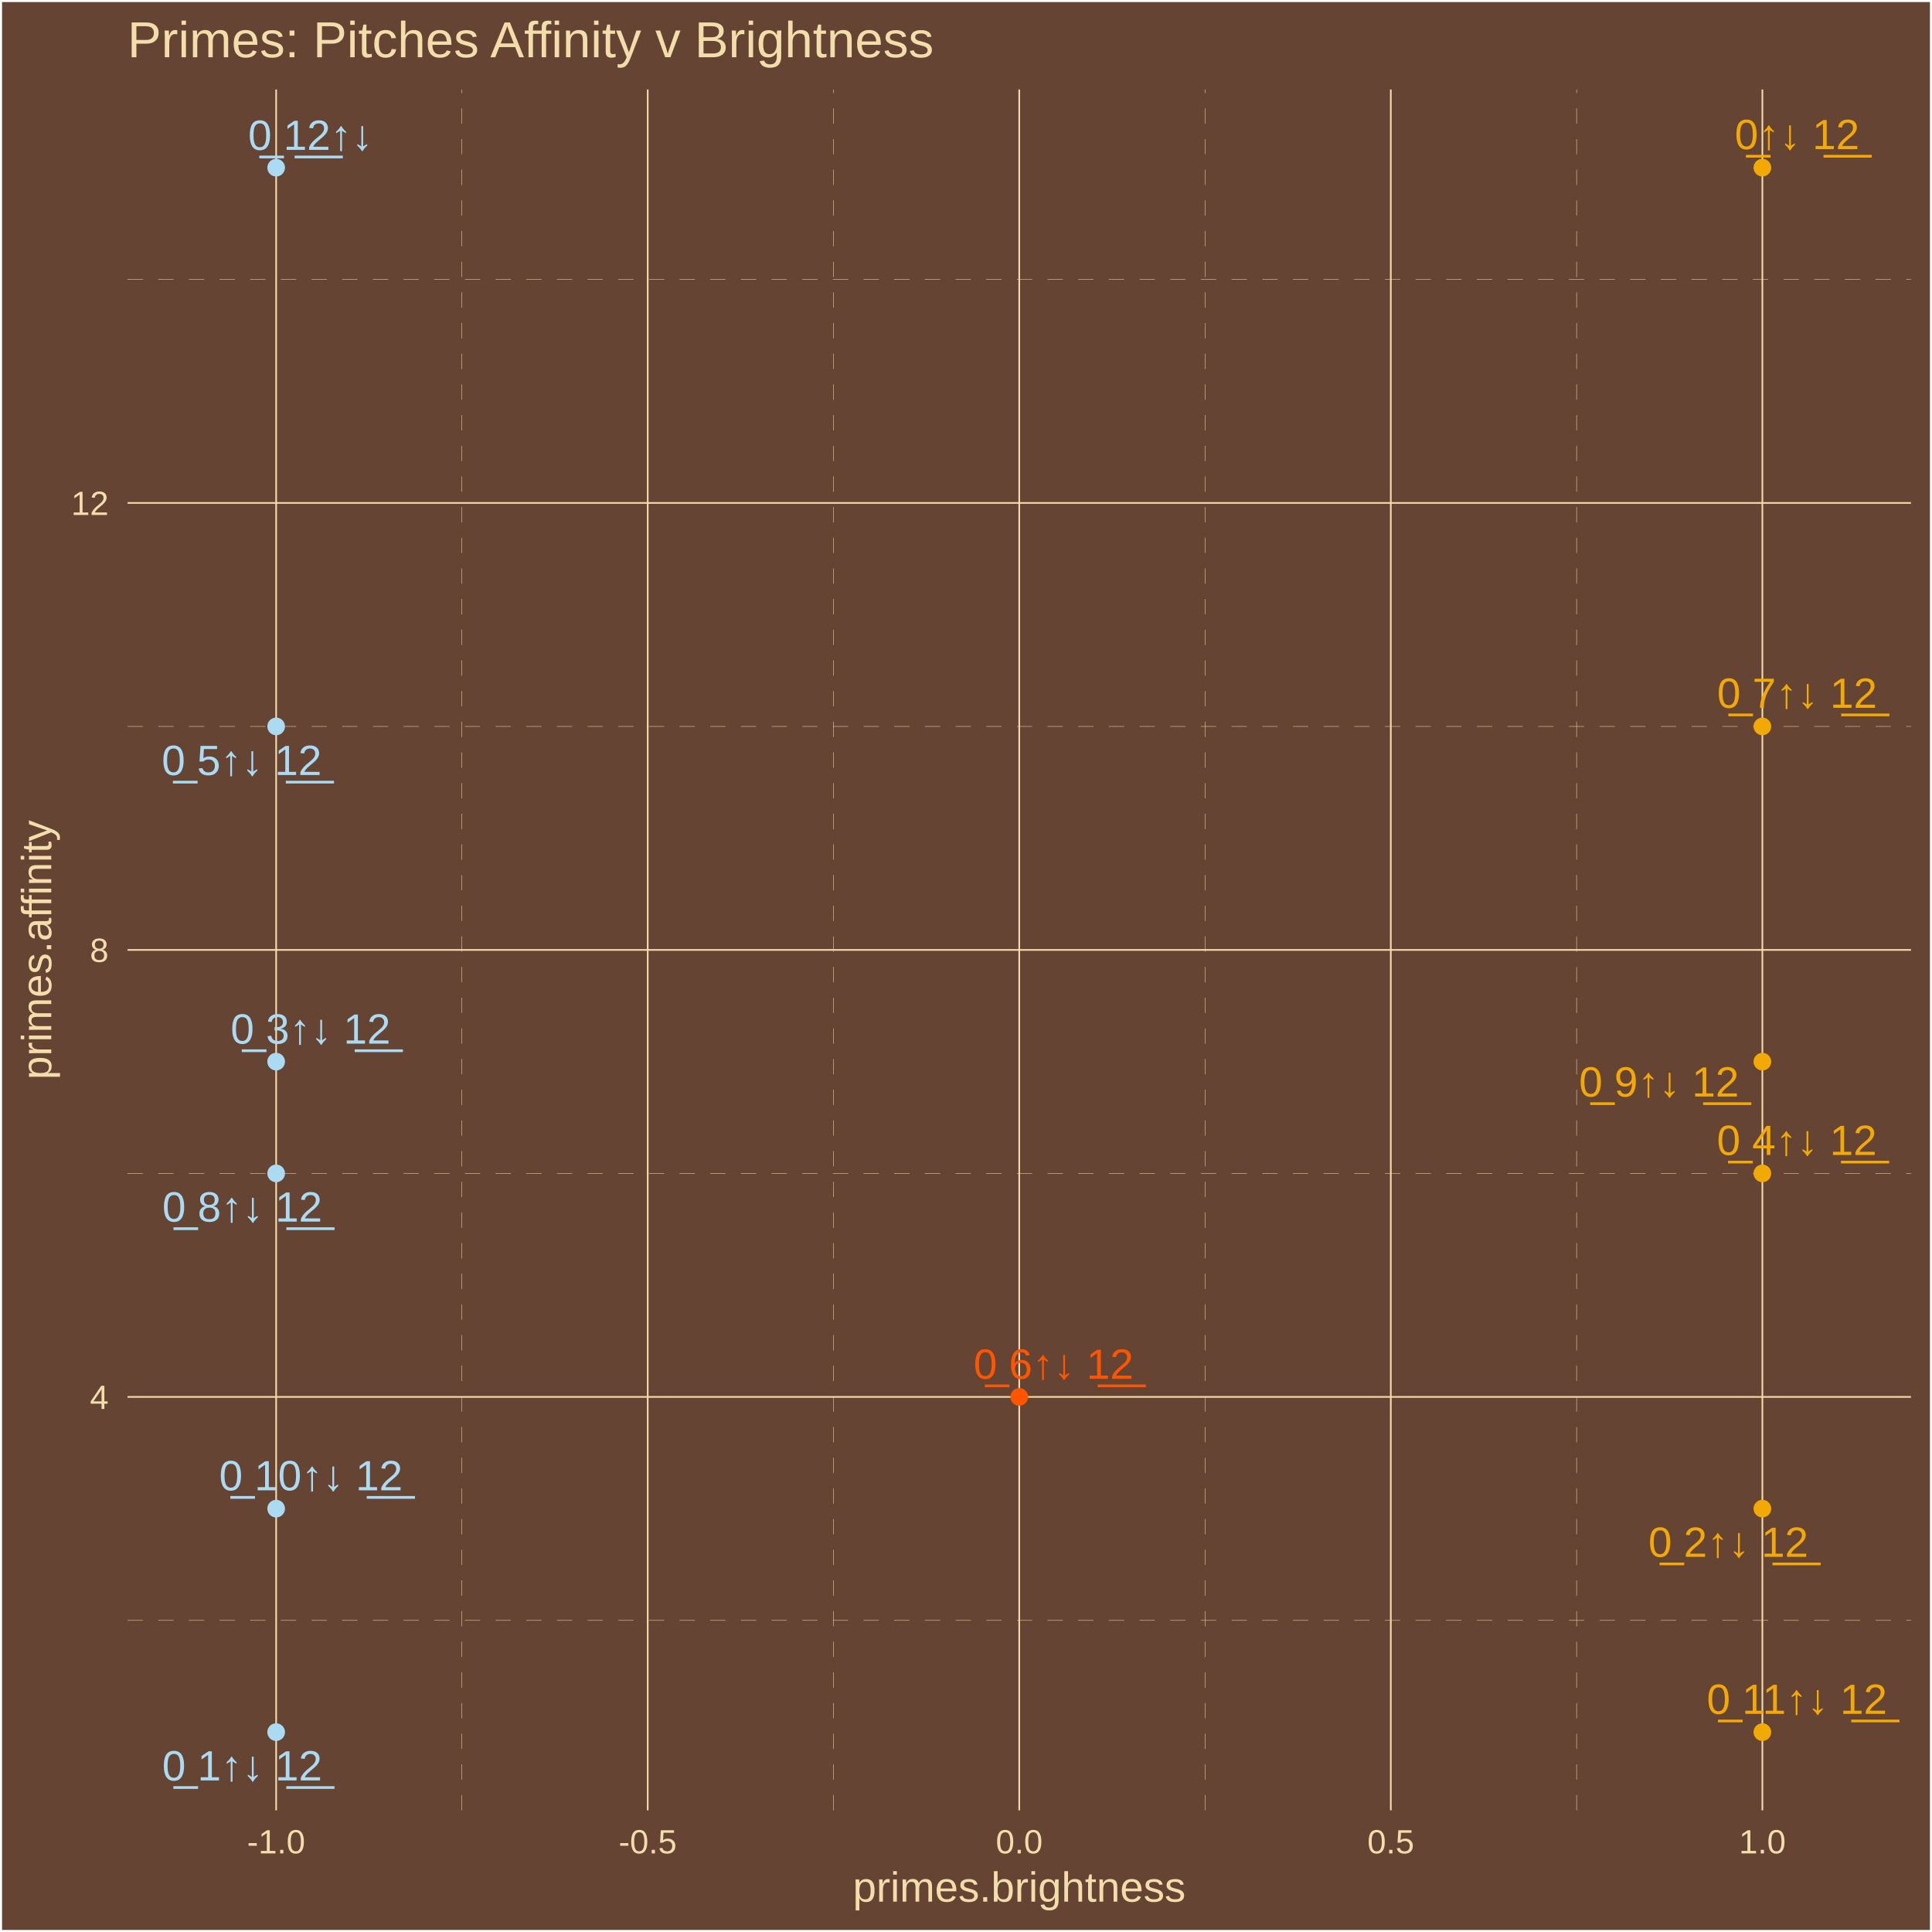
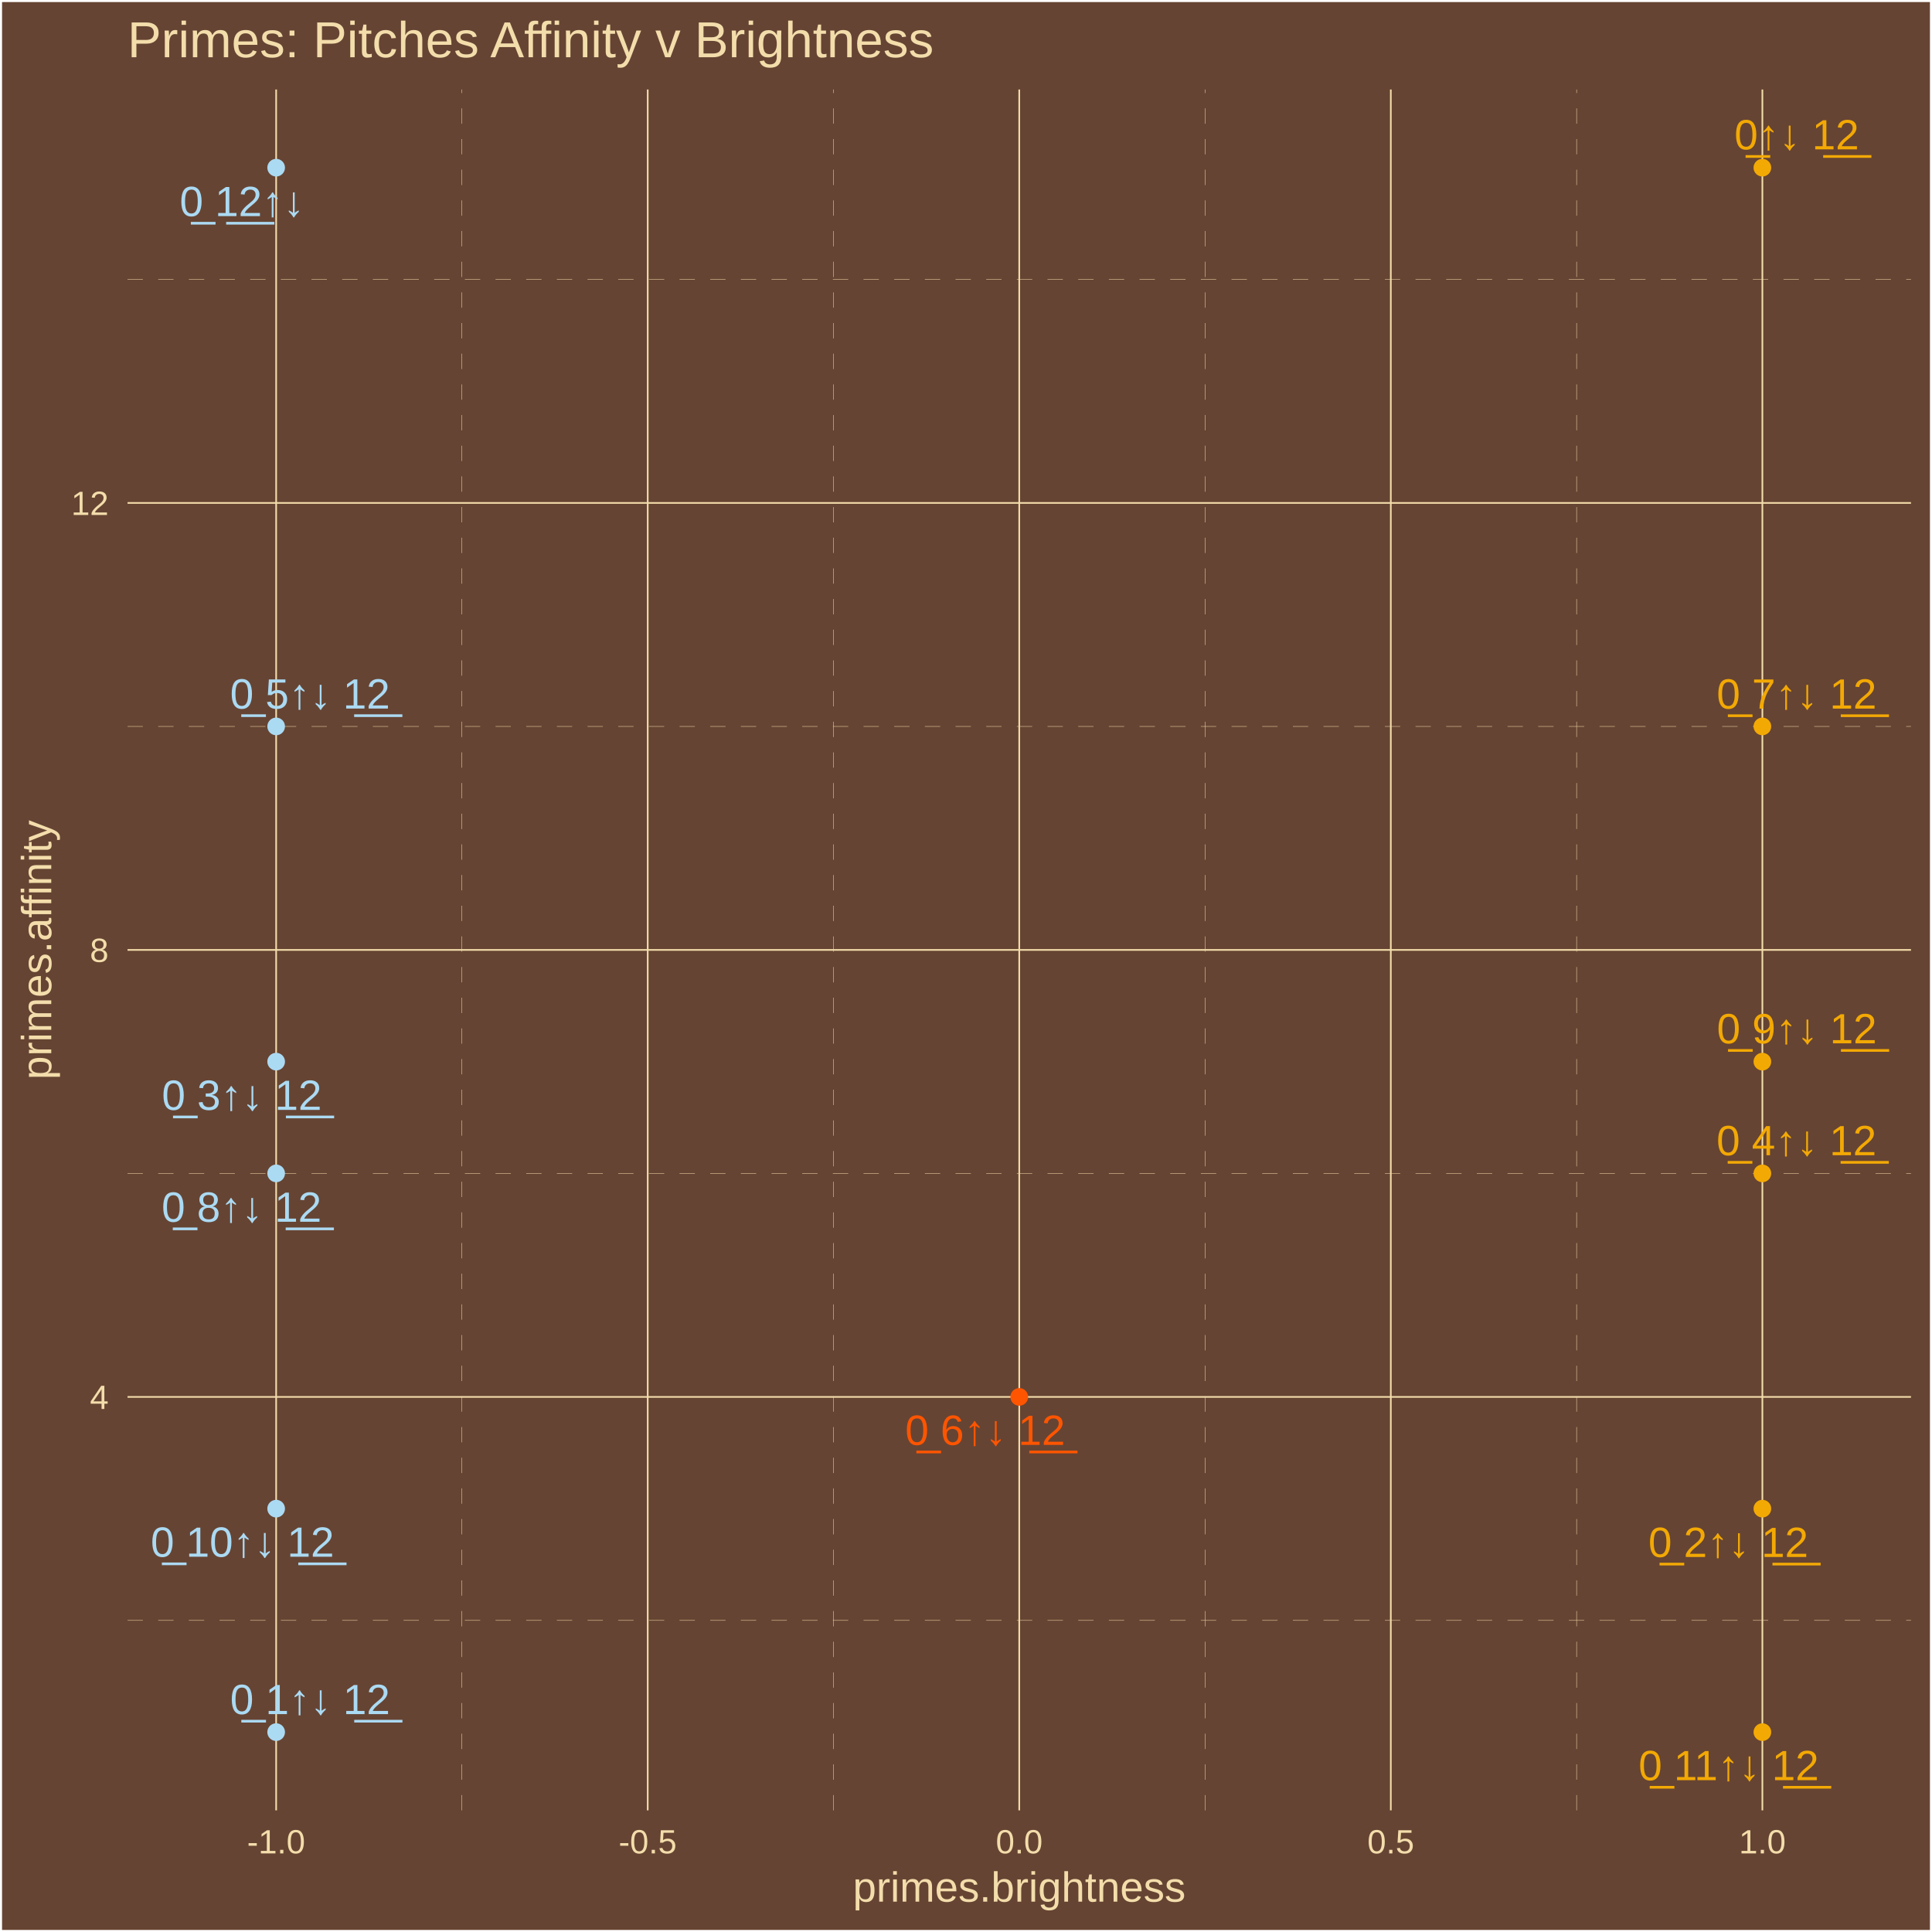
<svg xmlns="http://www.w3.org/2000/svg" class="svglite" width="504.00pt" height="504.00pt" viewBox="0 0 504.00 504.00">
  <defs>
    <style type="text/css">
    .svglite line, .svglite polyline, .svglite polygon, .svglite path, .svglite rect, .svglite circle {
      fill: none;
      stroke: #000000;
      stroke-linecap: round;
      stroke-linejoin: round;
      stroke-miterlimit: 10.00;
    }
    .svglite text {
      white-space: pre;
    }
  </style>
  </defs>
  <rect width="100%" height="100%" style="stroke: none; fill: #664433;" />
  <defs>
    <clipPath id="cpMC4wMHw1MDQuMDB8MC4wMHw1MDQuMDA=">
      <rect x="0.00" y="0.00" width="504.00" height="504.00" />
    </clipPath>
  </defs>
  <g clip-path="url(#cpMC4wMHw1MDQuMDB8MC4wMHw1MDQuMDA=)">
    <rect x="0.00" y="-0" width="504.00" height="504.00" style="stroke-width: 1.07; stroke: #FFFFFF; fill: #664433;" />
  </g>
  <defs>
    <clipPath id="cpMzMuMjd8NDk4LjUyfDIzLjM0fDQ3Mi4yNw==">
      <rect x="33.27" y="23.34" width="465.25" height="448.93" />
    </clipPath>
  </defs>
  <g clip-path="url(#cpMzMuMjd8NDk4LjUyfDIzLjM0fDQ3Mi4yNw==)">
    <rect x="33.27" y="23.34" width="465.25" height="448.93" style="stroke-width: 1.07; stroke: none; fill: #664433;" />
    <polyline points="33.27,422.71 498.52,422.71 " style="stroke-width: 0.11; stroke: #F3DDAB; stroke-dasharray: 4.00,4.00; stroke-linecap: butt;" />
    <polyline points="33.27,306.10 498.52,306.10 " style="stroke-width: 0.11; stroke: #F3DDAB; stroke-dasharray: 4.00,4.00; stroke-linecap: butt;" />
    <polyline points="33.27,189.50 498.52,189.50 " style="stroke-width: 0.11; stroke: #F3DDAB; stroke-dasharray: 4.00,4.00; stroke-linecap: butt;" />
    <polyline points="33.27,72.89 498.52,72.89 " style="stroke-width: 0.11; stroke: #F3DDAB; stroke-dasharray: 4.00,4.00; stroke-linecap: butt;" />
    <polyline points="120.50,472.27 120.50,23.34 " style="stroke-width: 0.11; stroke: #F3DDAB; stroke-dasharray: 4.00,4.00; stroke-linecap: butt;" />
    <polyline points="217.43,472.27 217.43,23.34 " style="stroke-width: 0.11; stroke: #F3DDAB; stroke-dasharray: 4.00,4.00; stroke-linecap: butt;" />
    <polyline points="314.36,472.27 314.36,23.34 " style="stroke-width: 0.11; stroke: #F3DDAB; stroke-dasharray: 4.00,4.00; stroke-linecap: butt;" />
    <polyline points="411.29,472.27 411.29,23.34 " style="stroke-width: 0.11; stroke: #F3DDAB; stroke-dasharray: 4.00,4.00; stroke-linecap: butt;" />
    <polyline points="33.27,364.41 498.52,364.41 " style="stroke-width: 0.43; stroke: #F3DDAB; stroke-linecap: butt;" />
    <polyline points="33.27,247.80 498.52,247.80 " style="stroke-width: 0.43; stroke: #F3DDAB; stroke-linecap: butt;" />
    <polyline points="33.27,131.20 498.52,131.20 " style="stroke-width: 0.43; stroke: #F3DDAB; stroke-linecap: butt;" />
    <polyline points="72.04,472.27 72.04,23.34 " style="stroke-width: 0.43; stroke: #F3DDAB; stroke-linecap: butt;" />
    <polyline points="168.97,472.27 168.97,23.34 " style="stroke-width: 0.43; stroke: #F3DDAB; stroke-linecap: butt;" />
    <polyline points="265.89,472.27 265.89,23.34 " style="stroke-width: 0.43; stroke: #F3DDAB; stroke-linecap: butt;" />
    <polyline points="362.82,472.27 362.82,23.34 " style="stroke-width: 0.43; stroke: #F3DDAB; stroke-linecap: butt;" />
    <polyline points="459.75,472.27 459.75,23.34 " style="stroke-width: 0.43; stroke: #F3DDAB; stroke-linecap: butt;" />
    <circle cx="459.75" cy="43.74" r="1.95" style="stroke-width: 0.71; stroke: #F3A904; fill: #F3A904;" />
    <circle cx="72.04" cy="451.86" r="1.95" style="stroke-width: 0.71; stroke: #ABDAF3; fill: #ABDAF3;" />
    <circle cx="459.75" cy="393.56" r="1.95" style="stroke-width: 0.71; stroke: #F3A904; fill: #F3A904;" />
    <circle cx="72.04" cy="276.95" r="1.95" style="stroke-width: 0.71; stroke: #ABDAF3; fill: #ABDAF3;" />
    <circle cx="459.75" cy="306.10" r="1.95" style="stroke-width: 0.71; stroke: #F3A904; fill: #F3A904;" />
    <circle cx="72.04" cy="189.50" r="1.95" style="stroke-width: 0.71; stroke: #ABDAF3; fill: #ABDAF3;" />
    <circle cx="265.89" cy="364.41" r="1.95" style="stroke-width: 0.71; stroke: #FF5500; fill: #FF5500;" />
    <circle cx="459.75" cy="189.50" r="1.95" style="stroke-width: 0.71; stroke: #F3A904; fill: #F3A904;" />
    <circle cx="72.04" cy="306.10" r="1.95" style="stroke-width: 0.71; stroke: #ABDAF3; fill: #ABDAF3;" />
    <circle cx="459.75" cy="276.95" r="1.95" style="stroke-width: 0.71; stroke: #F3A904; fill: #F3A904;" />
    <circle cx="72.04" cy="393.56" r="1.95" style="stroke-width: 0.71; stroke: #ABDAF3; fill: #ABDAF3;" />
    <circle cx="459.75" cy="451.86" r="1.95" style="stroke-width: 0.71; stroke: #F3A904; fill: #F3A904;" />
    <circle cx="72.04" cy="43.74" r="1.95" style="stroke-width: 0.71; stroke: #ABDAF3; fill: #ABDAF3;" />
-     <text x="468.80" y="38.91" text-anchor="middle" style="font-size: 11.04px;fill: #F3A904; font-family: &quot;Arial&quot;;" textLength="35.45px" lengthAdjust="spacingAndGlyphs">0̲↑↓ 1̲2̲</text>
-     <text x="63.17" y="464.46" text-anchor="middle" style="font-size: 11.04px;fill: #ABDAF3; font-family: &quot;Arial&quot;;" textLength="44.65px" lengthAdjust="spacingAndGlyphs">0̲ 1↑↓ 1̲2̲</text>
-     <text x="450.87" y="406.13" text-anchor="middle" style="font-size: 11.04px;fill: #F3A904; font-family: &quot;Arial&quot;;" textLength="44.65px" lengthAdjust="spacingAndGlyphs">0̲ 2↑↓ 1̲2̲</text>
-     <text x="81.02" y="272.25" text-anchor="middle" style="font-size: 11.04px;fill: #ABDAF3; font-family: &quot;Arial&quot;;" textLength="44.65px" lengthAdjust="spacingAndGlyphs">0̲ 3↑↓ 1̲2̲</text>
-     <text x="468.74" y="301.30" text-anchor="middle" style="font-size: 11.04px;fill: #F3A904; font-family: &quot;Arial&quot;;" textLength="44.65px" lengthAdjust="spacingAndGlyphs">0̲ 4↑↓ 1̲2̲</text>
-     <text x="63.05" y="202.18" text-anchor="middle" style="font-size: 11.04px;fill: #ABDAF3; font-family: &quot;Arial&quot;;" textLength="44.65px" lengthAdjust="spacingAndGlyphs">0̲ 5↑↓ 1̲2̲</text>
-     <text x="274.84" y="359.68" text-anchor="middle" style="font-size: 11.04px;fill: #FF5500; font-family: &quot;Arial&quot;;" textLength="44.65px" lengthAdjust="spacingAndGlyphs">0̲ 6↑↓ 1̲2̲</text>
-     <text x="468.81" y="184.65" text-anchor="middle" style="font-size: 11.04px;fill: #F3A904; font-family: &quot;Arial&quot;;" textLength="44.65px" lengthAdjust="spacingAndGlyphs">0̲ 7↑↓ 1̲2̲</text>
-     <text x="63.20" y="318.67" text-anchor="middle" style="font-size: 11.04px;fill: #ABDAF3; font-family: &quot;Arial&quot;;" textLength="44.65px" lengthAdjust="spacingAndGlyphs">0̲ 8↑↓ 1̲2̲</text>
-     <text x="432.78" y="286.06" text-anchor="middle" style="font-size: 11.04px;fill: #F3A904; font-family: &quot;Arial&quot;;" textLength="44.65px" lengthAdjust="spacingAndGlyphs">0̲ 9↑↓ 1̲2̲</text>
-     <text x="81.10" y="388.77" text-anchor="middle" style="font-size: 11.04px;fill: #ABDAF3; font-family: &quot;Arial&quot;;" textLength="50.79px" lengthAdjust="spacingAndGlyphs">0̲ 10↑↓ 1̲2̲</text>
-     <text x="468.77" y="447.10" text-anchor="middle" style="font-size: 11.04px;fill: #F3A904; font-family: &quot;Arial&quot;;" textLength="50.79px" lengthAdjust="spacingAndGlyphs">0̲ 11↑↓ 1̲2̲</text>
-     <text x="80.99" y="39.10" text-anchor="middle" style="font-size: 11.04px;fill: #ABDAF3; font-family: &quot;Arial&quot;;" textLength="35.45px" lengthAdjust="spacingAndGlyphs">0̲ 1̲2̲↑↓</text>
+     <text x="468.71" y="38.97" text-anchor="middle" style="font-size: 11.04px;fill: #F3A904; font-family: &quot;Arial&quot;;" textLength="35.45px" lengthAdjust="spacingAndGlyphs">0̲↑↓ 1̲2̲</text>
+     <text x="80.90" y="447.16" text-anchor="middle" style="font-size: 11.04px;fill: #ABDAF3; font-family: &quot;Arial&quot;;" textLength="44.65px" lengthAdjust="spacingAndGlyphs">0̲ 1↑↓ 1̲2̲</text>
+     <text x="450.87" y="406.17" text-anchor="middle" style="font-size: 11.04px;fill: #F3A904; font-family: &quot;Arial&quot;;" textLength="44.65px" lengthAdjust="spacingAndGlyphs">0̲ 2↑↓ 1̲2̲</text>
+     <text x="63.08" y="289.53" text-anchor="middle" style="font-size: 11.04px;fill: #ABDAF3; font-family: &quot;Arial&quot;;" textLength="44.65px" lengthAdjust="spacingAndGlyphs">0̲ 3↑↓ 1̲2̲</text>
+     <text x="468.65" y="301.37" text-anchor="middle" style="font-size: 11.04px;fill: #F3A904; font-family: &quot;Arial&quot;;" textLength="44.65px" lengthAdjust="spacingAndGlyphs">0̲ 4↑↓ 1̲2̲</text>
+     <text x="80.88" y="184.84" text-anchor="middle" style="font-size: 11.04px;fill: #ABDAF3; font-family: &quot;Arial&quot;;" textLength="44.65px" lengthAdjust="spacingAndGlyphs">0̲ 5↑↓ 1̲2̲</text>
+     <text x="257.00" y="376.93" text-anchor="middle" style="font-size: 11.04px;fill: #FF5500; font-family: &quot;Arial&quot;;" textLength="44.65px" lengthAdjust="spacingAndGlyphs">0̲ 6↑↓ 1̲2̲</text>
+     <text x="468.69" y="184.86" text-anchor="middle" style="font-size: 11.04px;fill: #F3A904; font-family: &quot;Arial&quot;;" textLength="44.65px" lengthAdjust="spacingAndGlyphs">0̲ 7↑↓ 1̲2̲</text>
+     <text x="63.02" y="318.72" text-anchor="middle" style="font-size: 11.04px;fill: #ABDAF3; font-family: &quot;Arial&quot;;" textLength="44.65px" lengthAdjust="spacingAndGlyphs">0̲ 8↑↓ 1̲2̲</text>
+     <text x="468.74" y="272.17" text-anchor="middle" style="font-size: 11.04px;fill: #F3A904; font-family: &quot;Arial&quot;;" textLength="44.65px" lengthAdjust="spacingAndGlyphs">0̲ 9↑↓ 1̲2̲</text>
+     <text x="63.24" y="406.11" text-anchor="middle" style="font-size: 11.04px;fill: #ABDAF3; font-family: &quot;Arial&quot;;" textLength="50.79px" lengthAdjust="spacingAndGlyphs">0̲ 10↑↓ 1̲2̲</text>
+     <text x="450.97" y="464.40" text-anchor="middle" style="font-size: 11.04px;fill: #F3A904; font-family: &quot;Arial&quot;;" textLength="50.79px" lengthAdjust="spacingAndGlyphs">0̲ 11↑↓ 1̲2̲</text>
+     <text x="63.13" y="56.38" text-anchor="middle" style="font-size: 11.04px;fill: #ABDAF3; font-family: &quot;Arial&quot;;" textLength="35.45px" lengthAdjust="spacingAndGlyphs">0̲ 1̲2̲↑↓</text>
  </g>
  <g clip-path="url(#cpMC4wMHw1MDQuMDB8MC4wMHw1MDQuMDA=)">
    <text x="28.34" y="367.56" text-anchor="end" style="font-size: 8.80px;fill: #F3DDAB; font-family: &quot;Arial&quot;;" textLength="4.90px" lengthAdjust="spacingAndGlyphs">4</text>
    <text x="28.34" y="250.95" text-anchor="end" style="font-size: 8.80px;fill: #F3DDAB; font-family: &quot;Arial&quot;;" textLength="4.90px" lengthAdjust="spacingAndGlyphs">8</text>
    <text x="28.34" y="134.35" text-anchor="end" style="font-size: 8.80px;fill: #F3DDAB; font-family: &quot;Arial&quot;;" textLength="9.79px" lengthAdjust="spacingAndGlyphs">12</text>
    <text x="72.04" y="483.50" text-anchor="middle" style="font-size: 8.80px;fill: #F3DDAB; font-family: &quot;Arial&quot;;" textLength="15.16px" lengthAdjust="spacingAndGlyphs">-1.0</text>
    <text x="168.97" y="483.50" text-anchor="middle" style="font-size: 8.80px;fill: #F3DDAB; font-family: &quot;Arial&quot;;" textLength="15.16px" lengthAdjust="spacingAndGlyphs">-0.5</text>
    <text x="265.89" y="483.50" text-anchor="middle" style="font-size: 8.80px;fill: #F3DDAB; font-family: &quot;Arial&quot;;" textLength="12.23px" lengthAdjust="spacingAndGlyphs">0.0</text>
    <text x="362.82" y="483.50" text-anchor="middle" style="font-size: 8.80px;fill: #F3DDAB; font-family: &quot;Arial&quot;;" textLength="12.23px" lengthAdjust="spacingAndGlyphs">0.5</text>
    <text x="459.75" y="483.50" text-anchor="middle" style="font-size: 8.80px;fill: #F3DDAB; font-family: &quot;Arial&quot;;" textLength="12.23px" lengthAdjust="spacingAndGlyphs">1.0</text>
    <text x="265.89" y="496.09" text-anchor="middle" style="font-size: 11.00px;fill: #F3DDAB; font-family: &quot;Arial&quot;;" textLength="86.82px" lengthAdjust="spacingAndGlyphs">primes.brightness</text>
    <text transform="translate(13.37,247.80) rotate(-90)" text-anchor="middle" style="font-size: 11.00px;fill: #F3DDAB; font-family: &quot;Arial&quot;;" textLength="67.85px" lengthAdjust="spacingAndGlyphs">primes.affinity</text>
    <text x="33.27" y="14.94" style="font-size: 13.20px;fill: #F3DDAB; font-family: &quot;Arial&quot;;" textLength="211.13px" lengthAdjust="spacingAndGlyphs">Primes: Pitches Affinity v Brightness</text>
  </g>
</svg>
